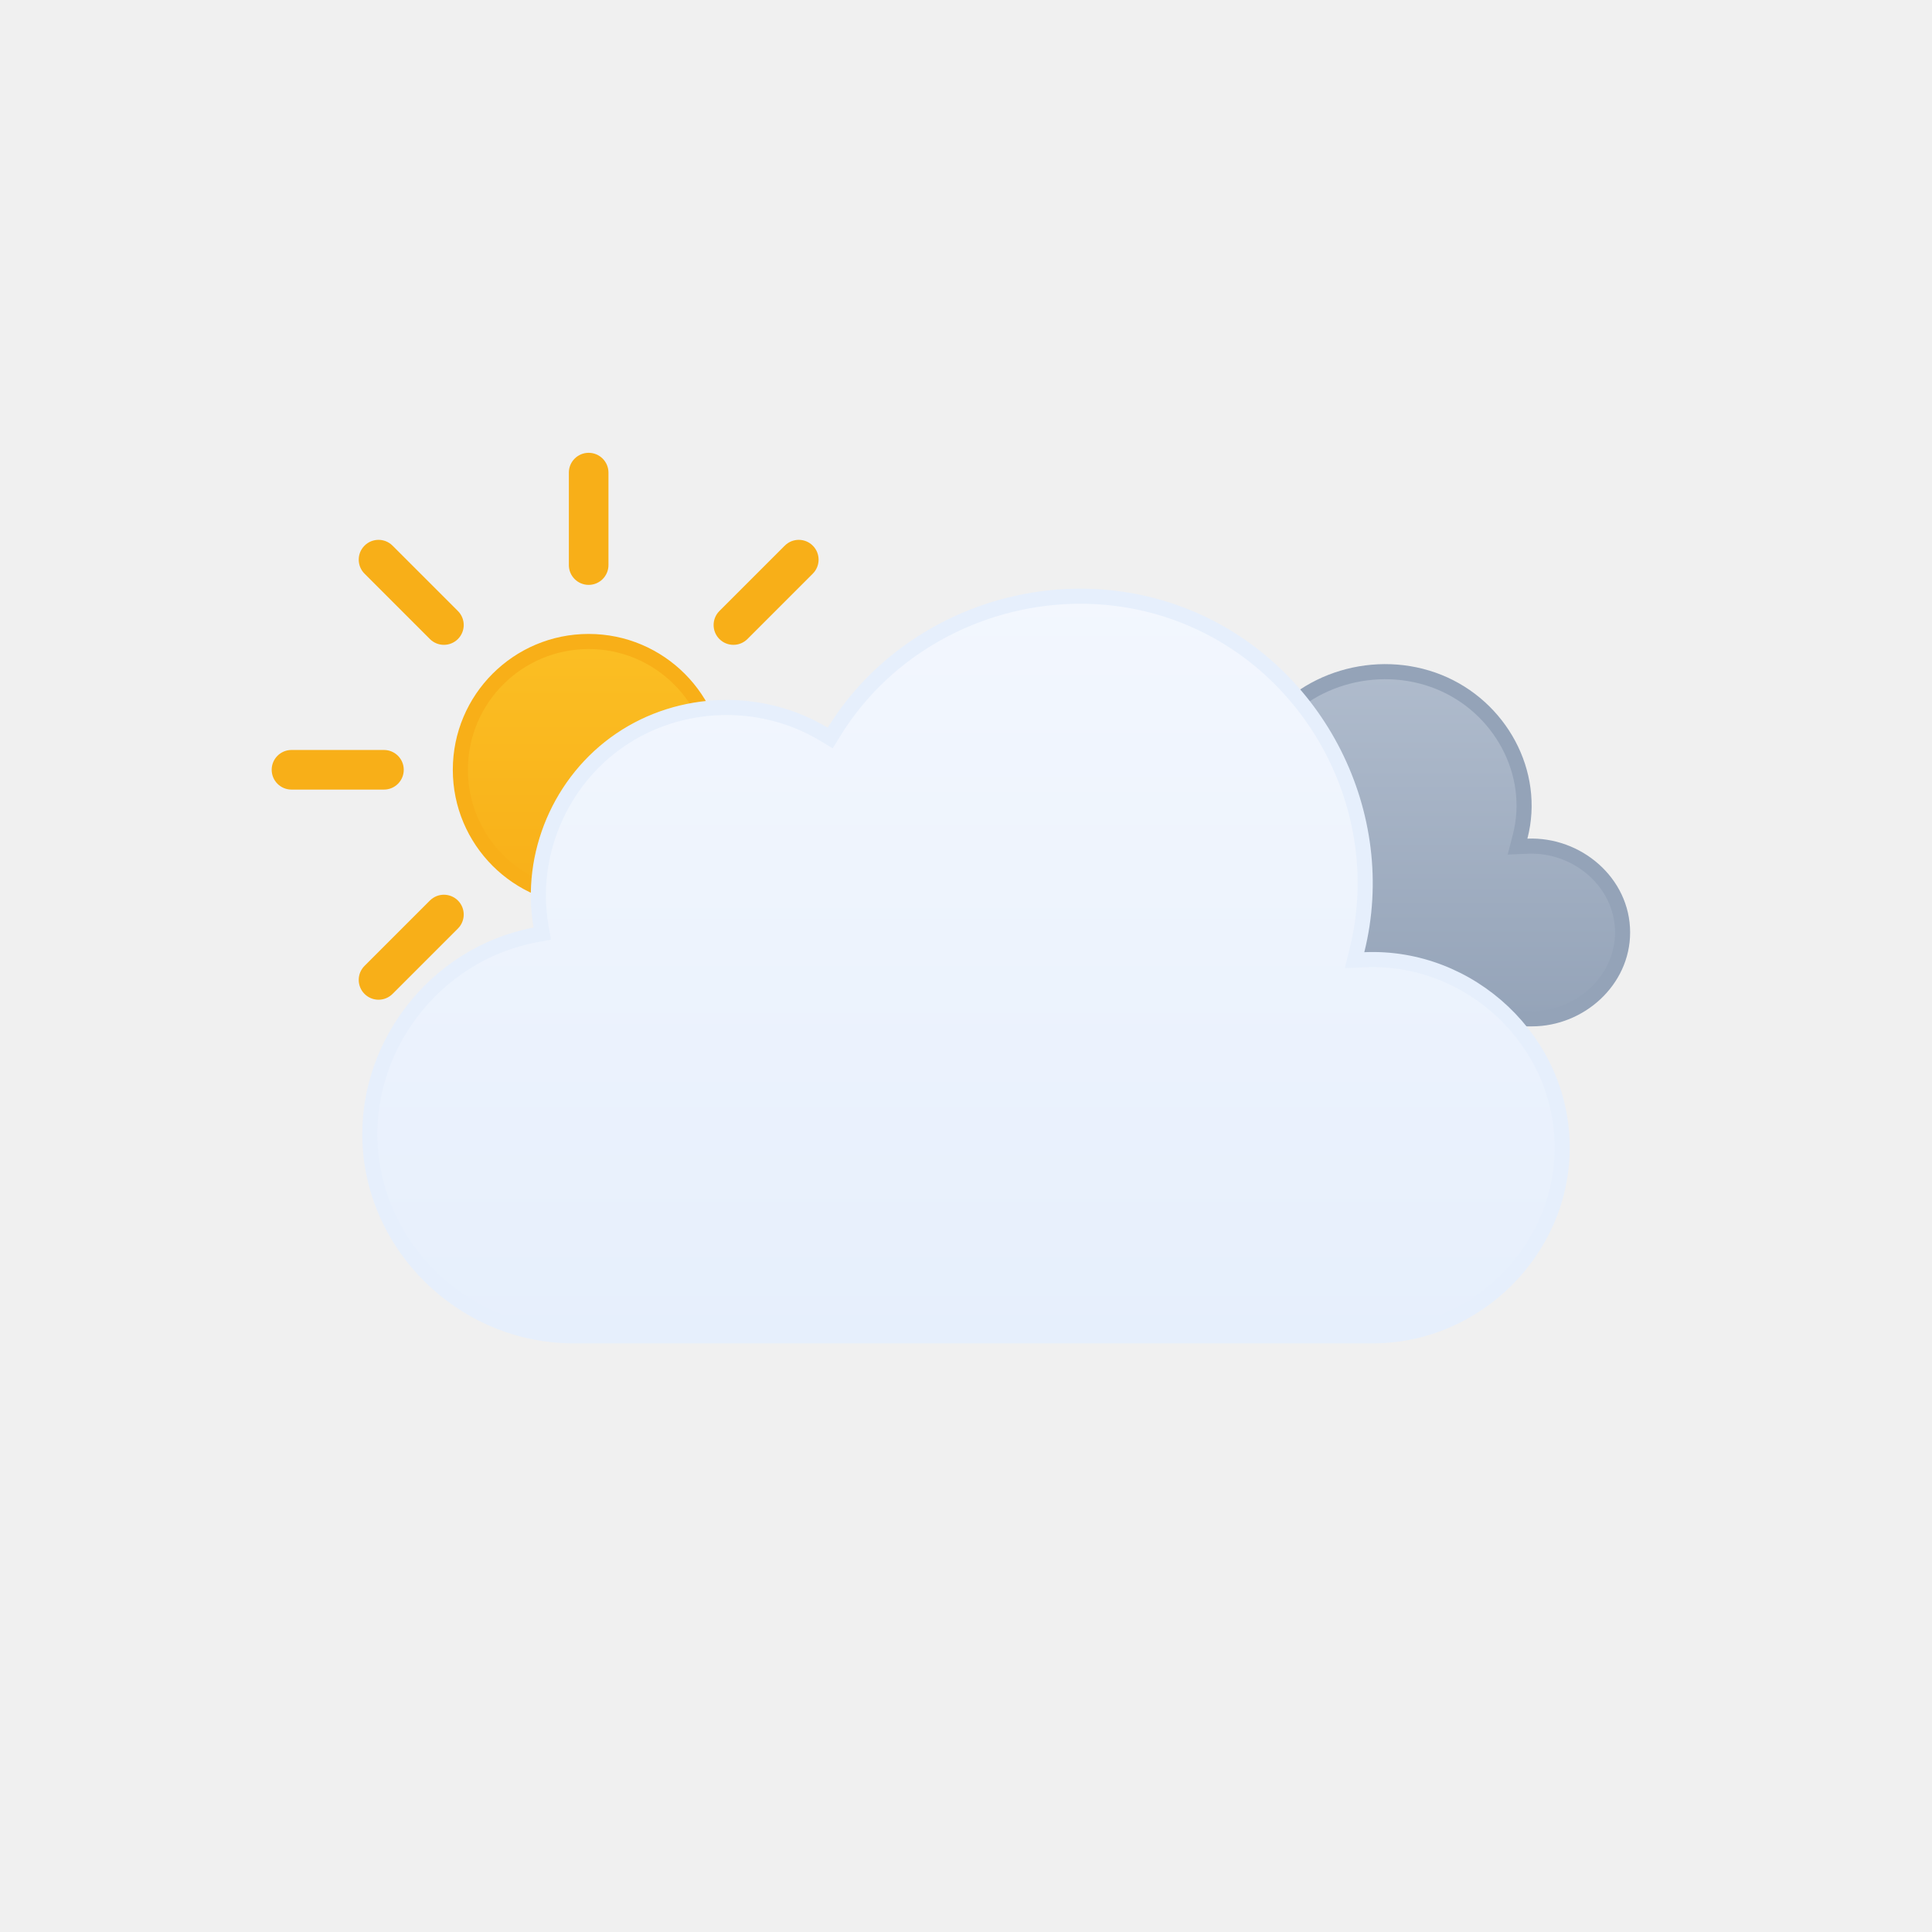
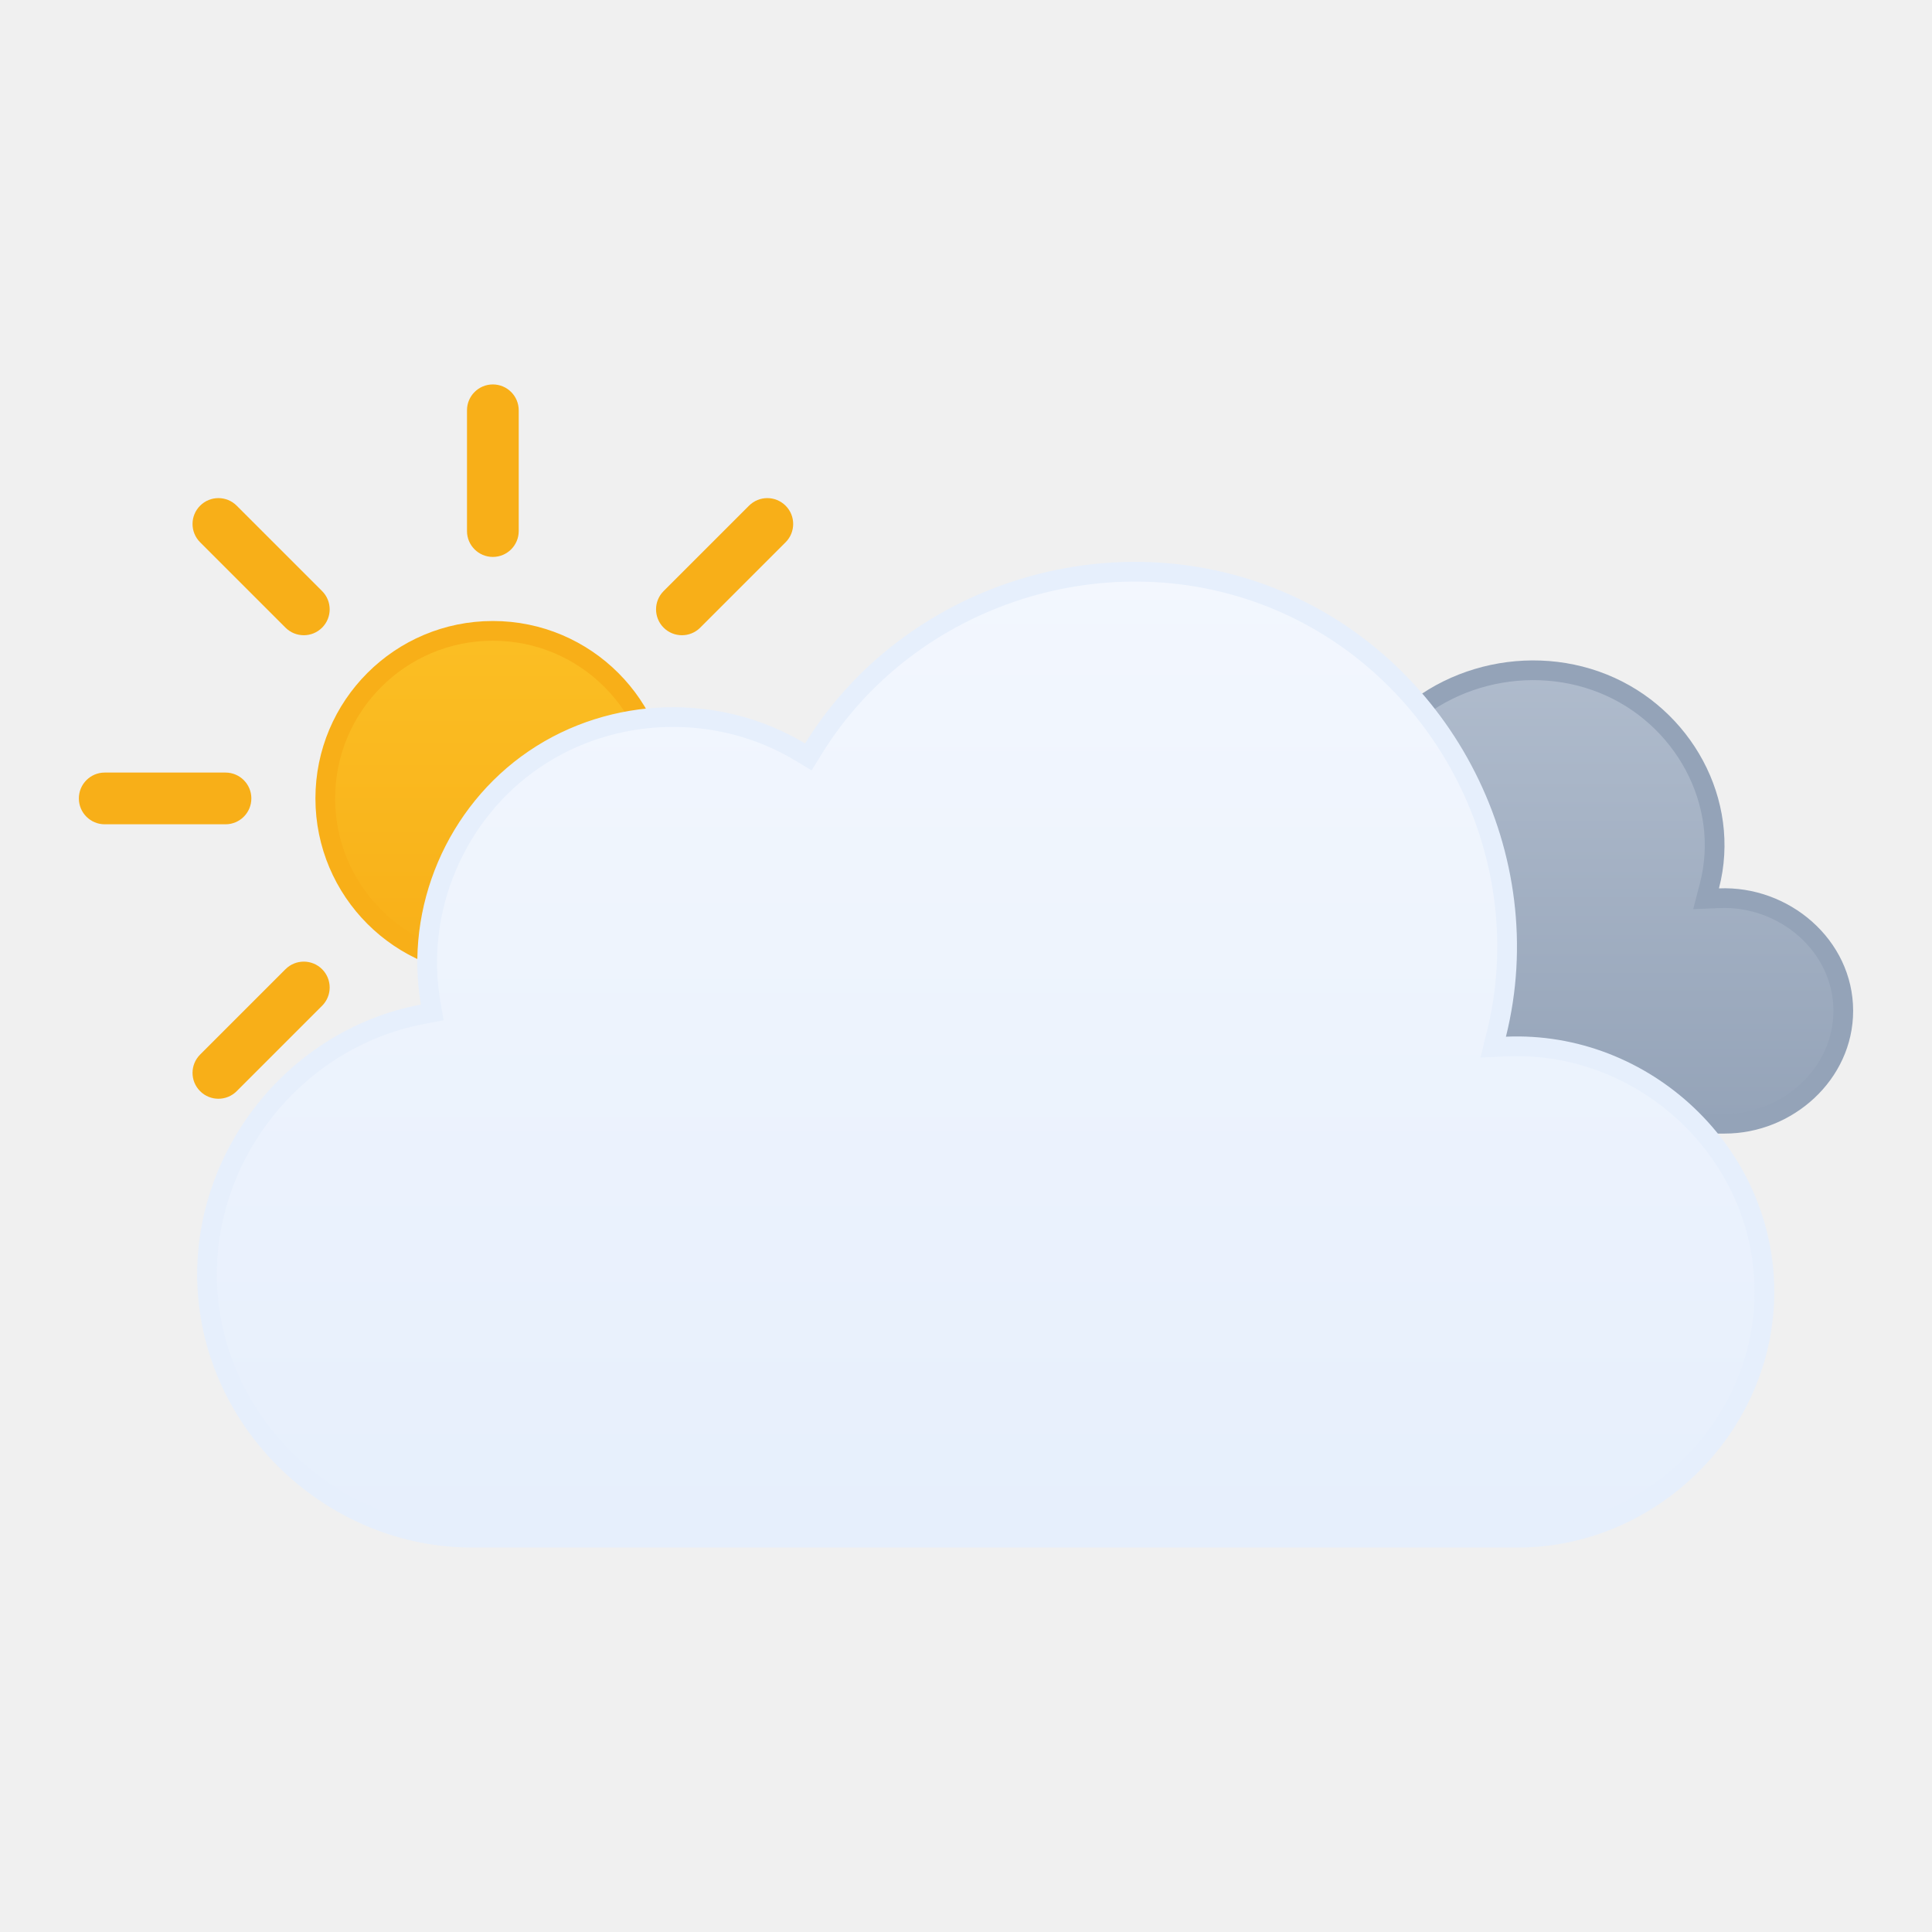
- <svg xmlns="http://www.w3.org/2000/svg" viewBox="0 0 128 128" fill="none">
+ <svg xmlns="http://www.w3.org/2000/svg" viewBox="14 10.5 98 98" fill="none">
  <g id="overcast-day" clip-path="url(#clip0_1858_8265)">
    <g id="Sky">
      <g id="Sun">
        <circle id="Core" cx="39" cy="51" r="8.5" fill="url(#paint0_linear_1858_8265)" stroke="#F8AF18" />
        <g id="Rays">
          <path d="M37.688 31.312C37.688 30.588 38.275 30 39 30C39.725 30 40.312 30.588 40.312 31.312V37.438C40.312 38.162 39.725 38.75 39 38.75C38.275 38.75 37.688 38.162 37.688 37.438V31.312Z" fill="#F8AF18" />
          <path d="M51.993 36.151C52.506 35.638 53.337 35.638 53.849 36.151C54.362 36.663 54.362 37.494 53.849 38.007L49.518 42.338C49.006 42.85 48.175 42.85 47.662 42.338C47.15 41.825 47.15 40.994 47.662 40.482L51.993 36.151Z" fill="#F8AF18" />
          <path d="M58.688 49.688C59.412 49.688 60 50.275 60 51C60 51.725 59.412 52.312 58.688 52.312H52.562C51.838 52.312 51.25 51.725 51.25 51C51.25 50.275 51.838 49.688 52.562 49.688H58.688Z" fill="#F8AF18" />
          <path d="M53.849 63.993C54.362 64.506 54.362 65.337 53.849 65.849C53.337 66.362 52.506 66.362 51.993 65.849L47.662 61.518C47.15 61.006 47.15 60.175 47.662 59.662C48.175 59.15 49.006 59.15 49.518 59.662L53.849 63.993Z" fill="#F8AF18" />
          <path d="M37.688 64.562C37.688 63.838 38.275 63.25 39 63.25C39.725 63.25 40.312 63.838 40.312 64.562V70.688C40.312 71.412 39.725 72 39 72C38.275 72 37.688 71.412 37.688 70.688V64.562Z" fill="#F8AF18" />
          <path d="M28.482 59.662C28.994 59.15 29.825 59.15 30.338 59.662C30.851 60.175 30.851 61.006 30.338 61.518L26.007 65.849C25.494 66.362 24.663 66.362 24.151 65.849C23.638 65.337 23.638 64.506 24.151 63.993L28.482 59.662Z" fill="#F8AF18" />
          <path d="M25.438 49.688C26.162 49.688 26.75 50.275 26.75 51C26.75 51.725 26.162 52.312 25.438 52.312H19.312C18.588 52.312 18 51.725 18 51C18 50.275 18.588 49.688 19.312 49.688H25.438Z" fill="#F8AF18" />
          <path d="M30.338 40.482C30.851 40.994 30.851 41.825 30.338 42.338C29.825 42.85 28.994 42.85 28.482 42.338L24.151 38.007C23.638 37.494 23.638 36.663 24.151 36.151C24.663 35.638 25.494 35.638 26.007 36.151L30.338 40.482Z" fill="#F8AF18" />
        </g>
      </g>
      <g id="Clouds">
        <g id="Secondary Cloud">
          <path id="Cloud" d="M83.839 48.693C86.244 44.958 91.215 43.529 95.318 45.177C99.361 46.801 101.814 51.189 100.71 55.437L100.54 56.09L101.215 56.062C104.496 55.924 107.5 58.465 107.5 61.774C107.5 64.976 104.669 67.5 101.489 67.5H74.977C71.768 67.501 68.845 65.118 68.529 61.907C68.214 58.707 70.617 55.841 73.764 55.27L74.255 55.182L74.167 54.69C73.773 52.493 74.812 50.249 76.685 49.027C78.611 47.771 81.177 47.707 83.168 48.856L83.581 49.094L83.839 48.693Z" fill="url(#paint1_linear_1858_8265)" stroke="#94A3B8" stroke-miterlimit="10" />
        </g>
        <g id="Cloud_2">
          <path id="Cloud_3" d="M55.262 48.475C60.123 40.611 70.297 37.38 78.815 40.943C87.321 44.502 92.138 54.003 89.903 62.965L89.742 63.614L90.411 63.585C97.42 63.279 103.5 68.992 103.5 76.028C103.5 82.84 97.772 88.5 90.977 88.5H37.954C31.128 88.502 25.203 83.171 24.559 76.36C23.916 69.552 28.737 63.212 35.443 61.945L35.926 61.853L35.842 61.369C35.026 56.624 37.126 51.717 41.105 49.013C45.095 46.301 50.446 46.154 54.58 48.64L55.003 48.895L55.262 48.475Z" fill="url(#paint2_linear_1858_8265)" stroke="#E6EFFC" stroke-miterlimit="10" />
        </g>
      </g>
    </g>
  </g>
  <defs>
    <linearGradient id="paint0_linear_1858_8265" x1="39" y1="42" x2="39" y2="60" gradientUnits="userSpaceOnUse">
      <stop stop-color="#FBBF24" />
      <stop offset="1" stop-color="#F8AF18" />
    </linearGradient>
    <linearGradient id="paint1_linear_1858_8265" x1="88" y1="44" x2="88" y2="68" gradientUnits="userSpaceOnUse">
      <stop stop-color="#B0BCCD" />
      <stop offset="1" stop-color="#94A3B8" />
    </linearGradient>
    <linearGradient id="paint2_linear_1858_8265" x1="64.001" y1="39" x2="64.001" y2="89" gradientUnits="userSpaceOnUse">
      <stop stop-color="#F3F7FE" />
      <stop offset="1" stop-color="#E6EFFC" />
    </linearGradient>
    <clipPath id="clip0_1858_8265">
      <rect width="128" height="128" fill="white" />
    </clipPath>
  </defs>
</svg>
